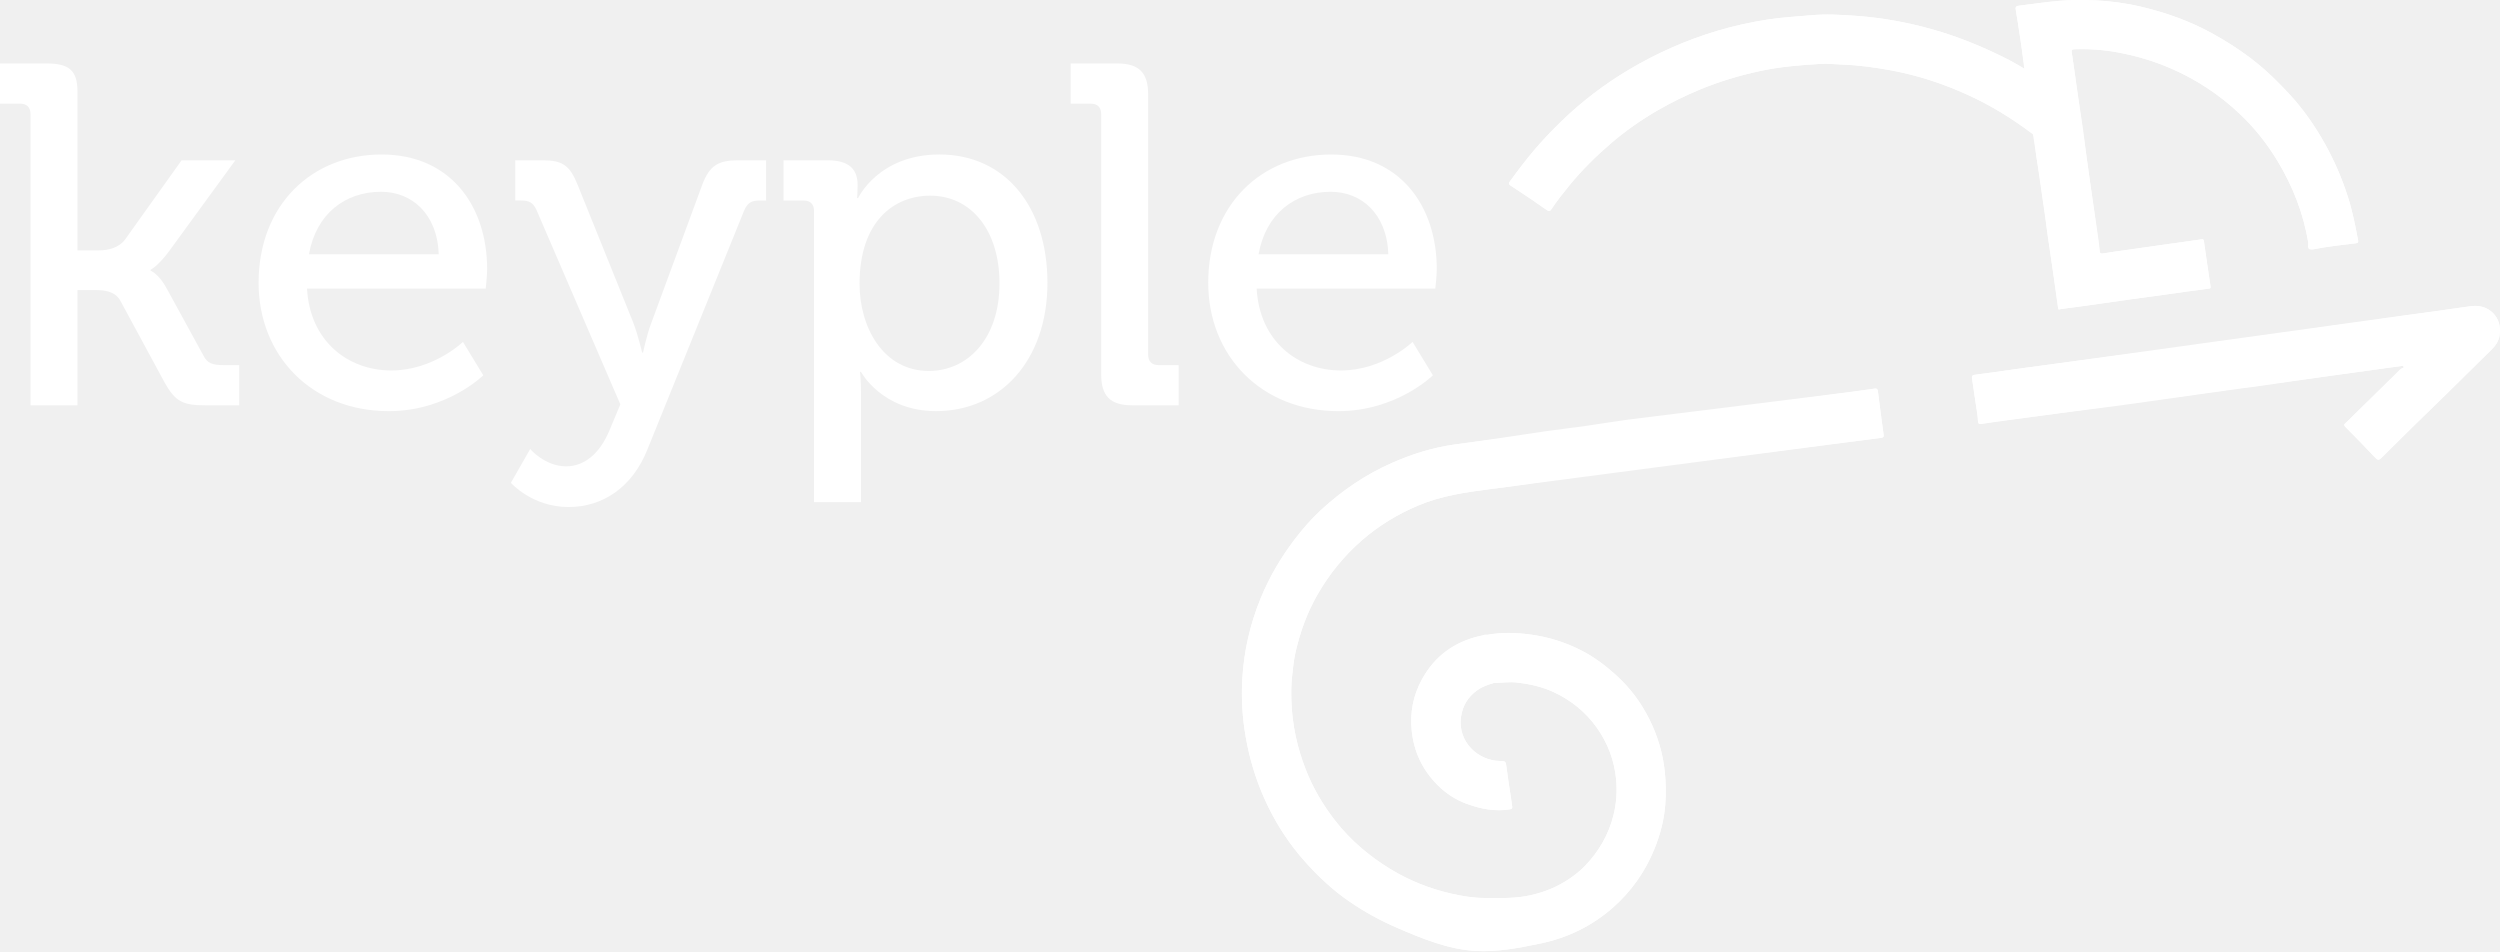
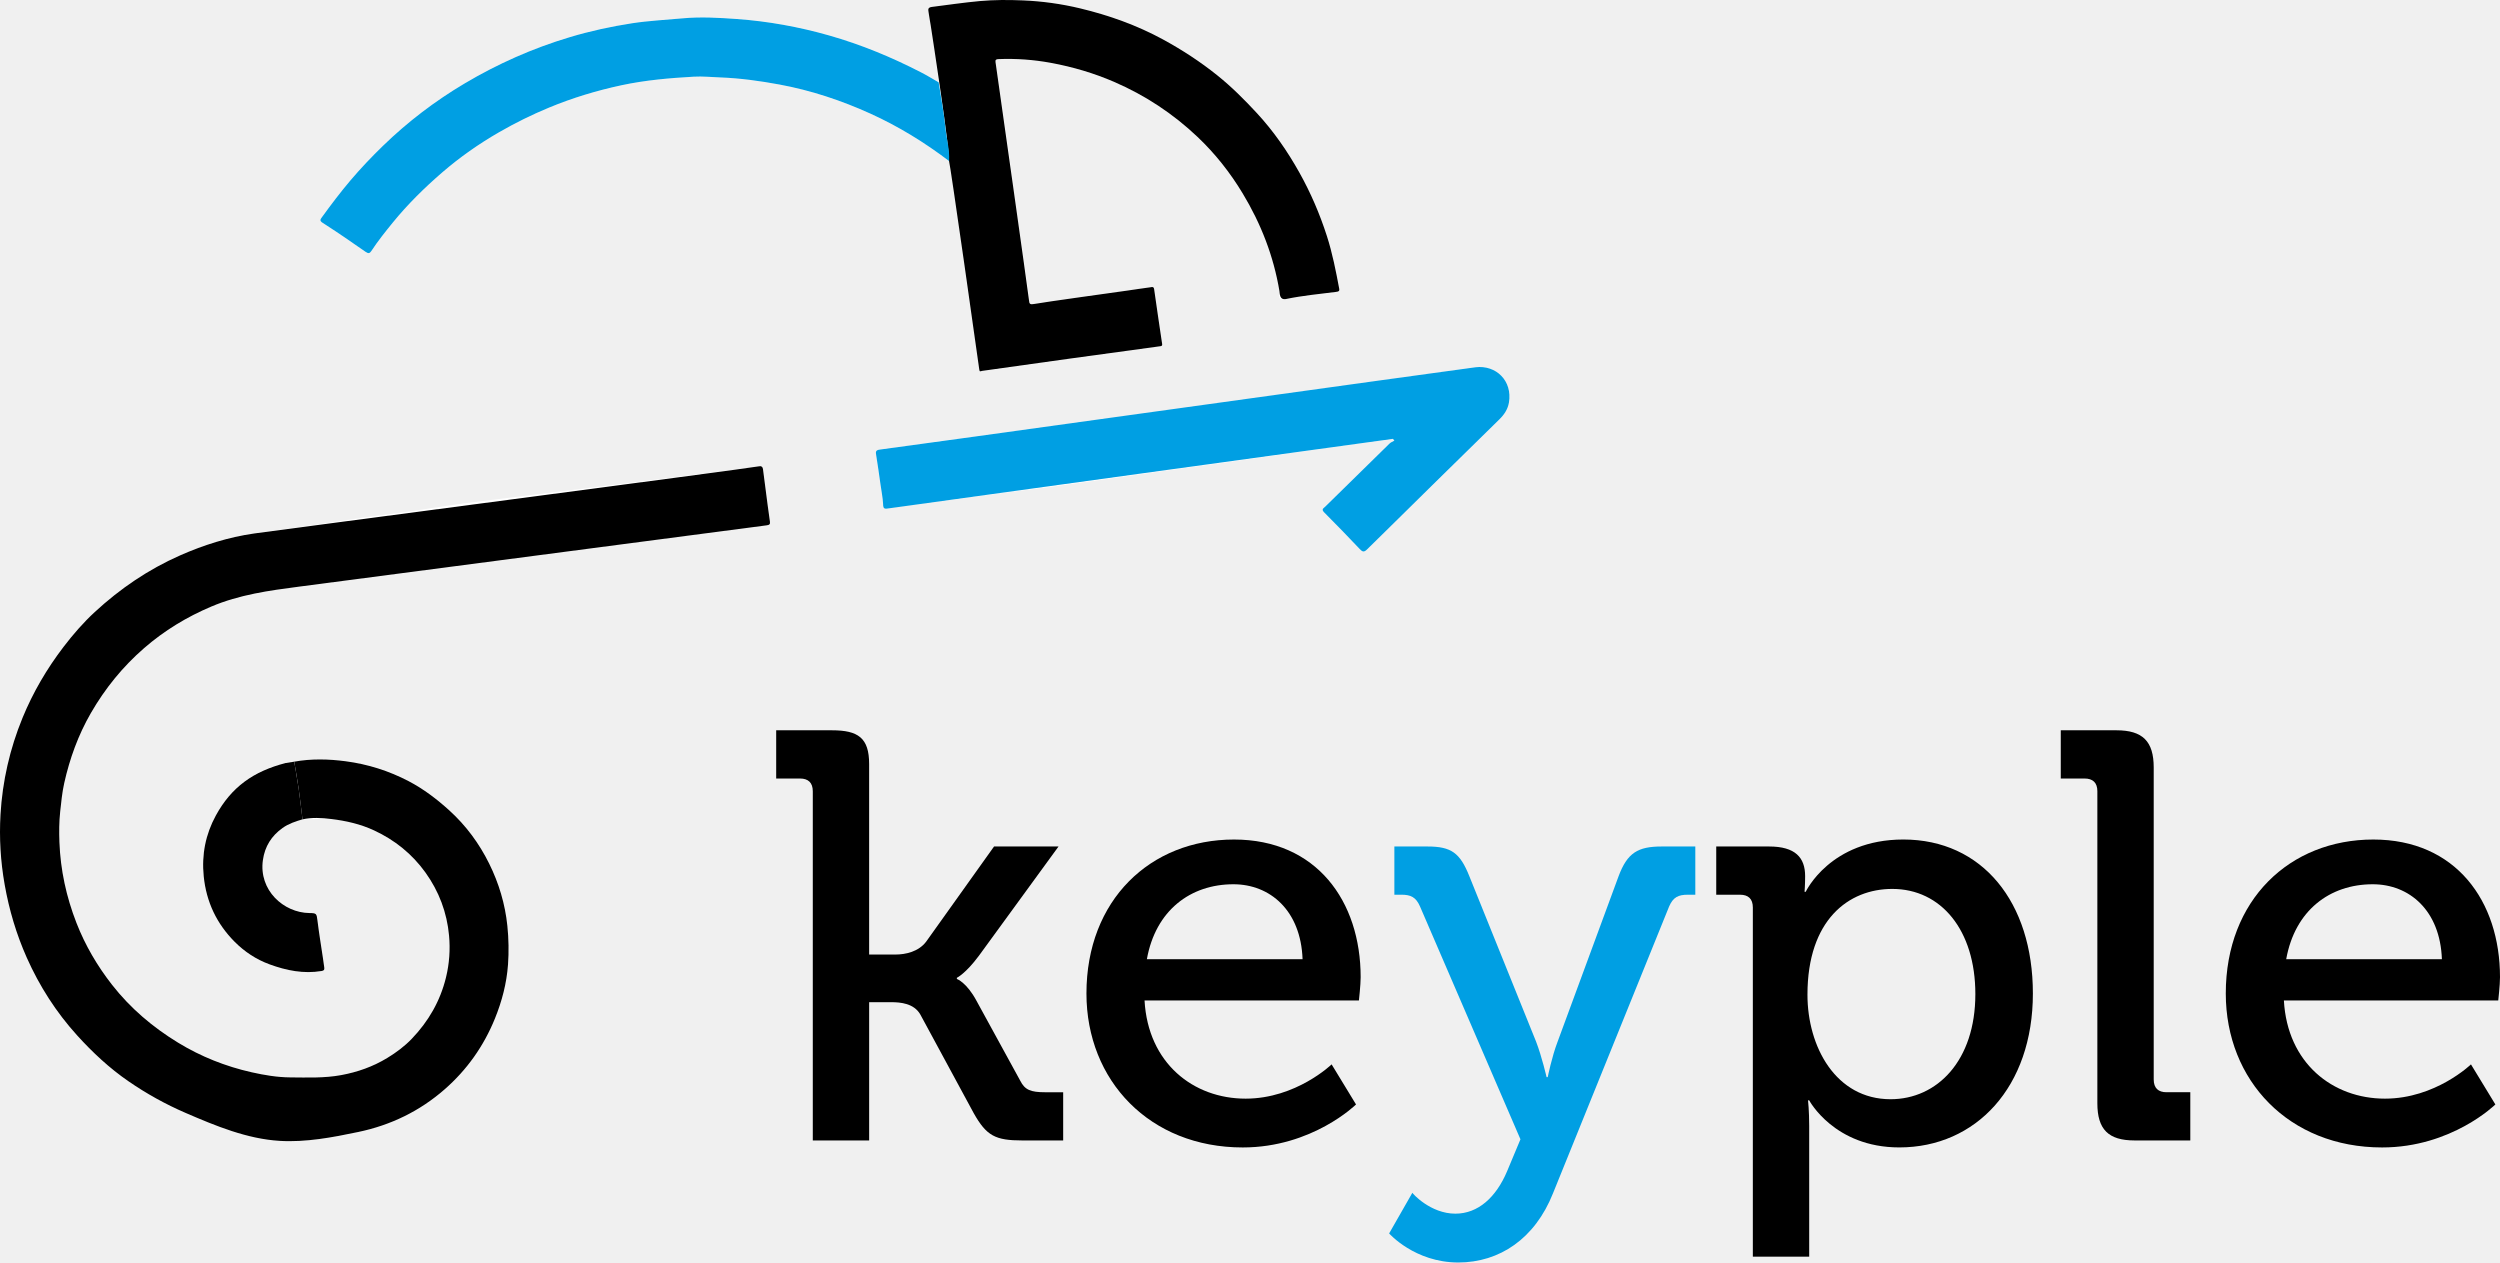
- <svg xmlns="http://www.w3.org/2000/svg" version="1.1" id="Calque_1" x="0px" y="0px" viewBox="0 0 2033.005 773.475" xml:space="preserve" width="2033.005" height="773.475">
-   <defs id="defs35" />
-   <style type="text/css" id="style2">
+ <svg xmlns="http://www.w3.org/2000/svg" version="1.1" id="Calque_1" x="0px" y="0px" viewBox="0 0 1694.486 855.707" xml:space="preserve" width="1694.486" height="855.707">
+   <defs id="defs1197" />
+   <style type="text/css" id="style1164">
	.st0{fill:#FFFFFF;}
+ 	.st1{fill:#009FE3;}
</style>
-   <g id="g16" style="stroke:none;stroke-opacity:1" transform="translate(-8,-747.5425)">
-     <path class="st0" d="m 1654.11,803.35 c -3.89,-2.23 -7.7,-4.62 -11.68,-6.67 -20.08,-10.36 -40.83,-18.96 -62.63,-25.15 -20.45,-5.81 -41.25,-9.58 -62.35,-11.1 -12.23,-0.88 -24.54,-1.62 -36.95,-0.46 -11.42,1.06 -22.89,1.6 -34.26,3.35 -14.18,2.19 -28.16,5.22 -41.91,9.34 -25.19,7.54 -49.07,18.12 -71.64,31.53 -19.98,11.87 -38.39,25.91 -55.1,42.1 -7.74,7.51 -15.17,15.31 -22.16,23.55 -6.84,8.06 -13.17,16.46 -19.36,25 -1.06,1.45 -1.67,2.31 0.58,3.75 9.81,6.31 19.46,12.87 29,19.59 1.96,1.38 2.9,1.14 4,-0.54 4.45,-6.78 9.5,-13.08 14.62,-19.37 10.06,-12.34 21.36,-23.46 33.35,-33.82 11.96,-10.33 24.93,-19.41 38.63,-27.31 10.9,-6.28 22.18,-11.84 33.84,-16.68 15.9,-6.59 32.23,-11.52 49.05,-15.14 16.18,-3.48 32.57,-4.88 49.01,-5.81 5.93,-0.34 11.93,0.28 17.89,0.5 13.58,0.51 26.91,2.36 40.23,4.82 21.39,3.96 41.86,10.75 61.61,19.71 19.01,8.62 36.69,19.51 53.32,32.13 0.62,0.84 0.84,1.76 0.97,2.83 0.96,7.98 1.73,16 3.2,23.88 1.91,10.28 2.87,20.68 4.54,30.99 1.33,8.19 2.07,16.47 3.24,24.68 1.47,10.33 3.14,20.64 4.65,30.97 1.36,9.33 2.67,18.67 3.9,28.02 0.23,1.77 0.79,1.08 1.95,0.89 4.66,-0.79 9.37,-1.22 14.06,-1.85 6.07,-0.81 12.13,-1.66 18.18,-2.53 8.57,-1.23 17.14,-2.52 25.72,-3.73 6.32,-0.89 12.65,-1.65 18.97,-2.54 8.58,-1.21 17.14,-2.53 25.71,-3.73 6.07,-0.85 12.15,-1.61 18.23,-2.35 1.11,-0.13 1.25,-0.71 1.12,-1.57 -1.82,-12.34 -3.7,-24.68 -5.41,-37.03 -0.28,-2.03 -1.54,-1.48 -2.52,-1.35 -5.3,0.7 -10.58,1.53 -15.87,2.28 -6.06,0.86 -12.12,1.68 -18.18,2.55 -8.57,1.23 -17.14,2.5 -25.72,3.73 -6.44,0.92 -12.92,1.61 -19.3,2.81 -2.39,0.45 -3.03,-0.08 -3.2,-2.26 -0.22,-2.93 -0.53,-5.87 -0.94,-8.78 -1.21,-8.58 -2.49,-17.14 -3.74,-25.71 -0.96,-6.55 -1.96,-13.1 -2.89,-19.65 -1.15,-8.08 -2.29,-16.16 -3.37,-24.24 -0.88,-6.58 -1.59,-13.19 -2.52,-19.76 -1.19,-8.45 -2.52,-16.87 -3.77,-25.31 -0.98,-6.68 -1.92,-13.37 -2.88,-20.05 -0.87,-6.05 -1.74,-12.11 -2.62,-18.16 -0.21,-1.46 0.26,-2 1.88,-2.07 12.05,-0.49 24.08,0.39 35.85,2.58 14.6,2.72 28.84,6.88 42.6,12.83 21.13,9.13 39.96,21.58 56.59,37.33 11.94,11.31 22.07,24.14 30.59,38.28 12.39,20.54 20.94,42.43 24.9,66.15 0.26,1.55 -2.29,6.84 4.34,5.46 11.21,-2.33 22.68,-3.41 34.06,-4.85 1.63,-0.21 2.46,-0.45 2.13,-2.2 -2.26,-12.04 -4.6,-24.06 -8.37,-35.76 -4.81,-14.9 -10.94,-29.19 -18.59,-42.88 -8.1,-14.48 -17.49,-28.06 -28.71,-40.21 -8.43,-9.14 -17.25,-17.96 -27.03,-25.79 -11.51,-9.23 -23.77,-17.21 -36.7,-24.25 -17.71,-9.64 -36.53,-16.35 -56.07,-21.06 -12.79,-3.08 -25.86,-4.89 -38.97,-5.43 -9.7,-0.4 -19.46,-0.43 -29.23,0.46 -10.84,0.99 -21.57,2.59 -32.34,3.95 -3.02,0.38 -2.56,1.82 -2.33,3.54 0.4,3.02 1,6.01 1.47,9.03 0.99,6.41 2.02,12.83 2.91,19.25 0.86,6.41 1.61,12.86 2.42,19.29 z m -431.16,499.53 c 6.53,0.4 12.95,-1.05 19.63,-0.22 10.05,1.25 19.69,3.44 28.81,7.67 14.03,6.51 25.79,15.93 34.86,28.53 9.2,12.79 14.6,27.17 16.03,42.74 0.86,9.45 0.24,18.96 -2.07,28.41 -3.93,16.1 -11.92,29.85 -23.21,41.61 -4.8,4.99 -10.47,9.25 -16.51,12.93 -9.72,5.92 -20.19,9.62 -31.31,11.67 -11.42,2.11 -22.98,1.62 -34.5,1.55 -8.85,-0.05 -17.59,-1.53 -26.17,-3.47 -17.67,-3.98 -34.36,-10.59 -49.87,-20.06 -17.22,-10.51 -32.41,-23.4 -44.82,-39.3 -9.97,-12.77 -18.14,-26.68 -24.06,-41.86 -6.88,-17.66 -10.88,-35.92 -11.56,-54.83 -0.25,-6.84 -0.23,-13.71 0.52,-20.61 0.7,-6.49 1.33,-13.02 2.74,-19.33 3.73,-16.64 9.48,-32.59 18.05,-47.46 9.61,-16.67 21.51,-31.36 36.07,-44.01 13.71,-11.93 28.95,-21.16 45.64,-28.22 18.9,-7.99 38.94,-10.81 59.04,-13.42 6.46,-0.84 12.93,-1.58 19.37,-2.5 8.44,-1.2 16.86,-2.58 25.31,-3.76 6.45,-0.9 12.88,-1.88 19.37,-2.58 8.21,-0.89 16.33,-2.67 24.53,-3.66 8.5,-1.02 16.93,-2.49 25.46,-3.35 10.24,-1.04 192.99,-24.38 203.21,-25.76 1.9,-0.26 2.53,-0.7 2.28,-2.5 -0.54,-3.79 -1.07,-7.57 -1.57,-11.37 -1.06,-8.1 -2.11,-16.2 -3.15,-24.3 -0.19,-1.45 -1.04,-2.14 -2.4,-1.89 -9.27,1.74 -191.27,23.97 -200.6,25.23 -12.11,1.64 -24.16,3.68 -36.26,5.4 -10.11,1.44 -20.26,2.55 -30.37,3.99 -12.1,1.72 -24.16,3.68 -36.26,5.44 -12.99,1.89 -26,3.64 -38.99,5.51 -17.46,2.51 -34.13,7.76 -50.23,14.87 -21.46,9.48 -40.6,22.48 -57.8,38.37 -7.8,7.2 -14.76,15.23 -21.18,23.63 -11.3,14.79 -20.67,30.76 -27.77,48.05 -8.65,21.06 -13.65,43 -14.95,65.62 -0.91,15.84 0.03,31.68 2.82,47.46 3.03,17.13 7.9,33.57 14.95,49.43 8.61,19.39 19.96,37.08 34.17,52.76 10.48,11.57 21.91,22.25 34.86,31.15 12.19,8.38 25.03,15.51 38.63,21.39 20.41,8.83 41.73,17.63 63.79,18.96 17.75,1.06 35.62,-2.31 53.32,-6.03 22.06,-4.64 41.63,-14.14 58.47,-28.87 15.08,-13.19 26.49,-29.25 34.09,-47.94 4.8,-11.82 8,-24.07 8.9,-36.69 0.61,-8.61 0.46,-17.35 -0.43,-26.08 -1.52,-14.94 -5.78,-29.04 -12.34,-42.32 -6.73,-13.6 -15.65,-25.75 -27.05,-36.09 -8.46,-7.67 -17.43,-14.5 -27.51,-19.77 -13.41,-7.01 -27.6,-11.52 -42.71,-13.51 -11.71,-1.55 -23.26,-1.83 -34.87,0.27 -1.62,-0.57 -3.03,0.34 -4.53,0.65 -21.73,4.46 -38.07,16.55 -48.61,35.85 -6.94,12.71 -9.71,26.48 -8.21,41.26 1.77,17.42 8.81,32.09 20.93,44.31 6.72,6.78 14.69,12.03 23.78,15.35 11.38,4.16 22.98,6.49 35.17,4.48 1.61,-0.27 2.01,-0.87 1.84,-2.23 -0.3,-2.29 -0.63,-4.58 -0.97,-6.86 -1.24,-8.38 -2.63,-16.73 -3.66,-25.13 -0.58,-4.74 -0.68,-5.02 -5.37,-5.07 -17.63,-0.2 -34.56,-15.52 -31.6,-35.97 1.33,-9.22 5.78,-16.3 13.3,-21.67 4.11,-2.91 8.78,-4.43 13.53,-5.85 z M 1962.02,1045 c 0.33,0.4 0.66,0.8 0.98,1.19 -1.12,0.67 -2.42,1.15 -3.32,2.03 -14.56,14.22 -29.08,28.49 -43.59,42.77 -1.07,1.05 -2.81,1.72 -0.71,3.82 8.21,8.19 16.25,16.56 24.23,24.97 1.79,1.88 2.81,2.21 4.88,0.17 11.43,-11.25 22.6,-22.76 34.26,-33.8 18.76,-17.76 36.86,-36.23 55.35,-54.28 3.37,-3.29 5.8,-6.98 6.56,-11.52 2.43,-14.66 -8.7,-25.56 -22.68,-23.87 -10.44,1.27 -20.82,3.05 -31.24,4.52 -8.14,1.15 -16.31,2.13 -24.46,3.28 -10.42,1.47 -20.82,3.09 -31.23,4.57 -8.14,1.15 -16.31,2.12 -24.46,3.28 -10.42,1.47 -20.82,3.09 -31.23,4.57 -8.14,1.15 -16.31,2.14 -24.46,3.27 -8.77,1.22 -17.52,2.57 -26.29,3.79 -8.27,1.16 -16.56,2.17 -24.83,3.34 -8.26,1.18 -16.47,2.64 -24.74,3.68 -8.42,1.06 -16.78,2.51 -25.24,3.36 -8.28,0.83 -94.45,12.33 -102.69,13.55 -10.92,1.61 -21.83,3.3 -32.79,4.59 -3,0.35 -2.91,1.53 -2.56,3.73 1.05,6.59 2.03,13.19 2.93,19.8 0.61,4.46 1.54,8.87 1.77,13.4 0.05,0.97 -0.19,3.54 2.41,3.12 3.91,-0.64 7.81,-1.38 11.73,-1.95 8.13,-1.19 94.25,-12.12 102.39,-13.26 6.74,-0.94 13.48,-1.87 20.22,-2.81 8.14,-1.15 16.27,-2.31 24.41,-3.46 8.64,-1.22 17.29,-2.45 25.93,-3.66 8.14,-1.14 16.28,-2.28 24.43,-3.4 6.62,-0.91 13.25,-1.75 19.86,-2.68 8.26,-1.17 16.51,-2.41 24.77,-3.6 8.64,-1.24 17.28,-2.48 25.92,-3.7 8.01,-1.13 16.03,-2.24 24.04,-3.36 6.87,-0.96 13.73,-1.93 20.6,-2.87 6.28,-0.88 12.56,-1.73 18.85,-2.58 z" id="path4" style="stroke:none;stroke-opacity:1" />
-     <path class="st0" d="m 1217.33,1263.79 c 11.61,-2.09 23.16,-1.81 34.87,-0.27 15.11,2 29.3,6.5 42.71,13.51 10.08,5.27 19.04,12.1 27.51,19.77 11.4,10.34 20.32,22.49 27.05,36.09 6.56,13.27 10.82,27.38 12.34,42.32 0.89,8.73 1.05,17.47 0.43,26.08 -0.9,12.62 -4.09,24.87 -8.9,36.69 -7.6,18.7 -19,34.75 -34.09,47.94 -16.84,14.73 -36.4,24.23 -58.47,28.87 -17.7,3.72 -35.58,7.09 -53.32,6.03 -22.05,-1.32 -43.37,-10.13 -63.79,-18.96 -13.6,-5.88 -26.44,-13 -38.63,-21.39 -12.96,-8.91 -24.38,-19.58 -34.86,-31.15 -14.21,-15.68 -25.55,-33.38 -34.17,-52.76 -7.04,-15.85 -11.92,-32.29 -14.95,-49.43 -2.79,-15.78 -3.73,-31.62 -2.82,-47.46 1.3,-22.62 6.31,-44.56 14.95,-65.62 7.1,-17.28 16.47,-33.26 27.77,-48.05 6.42,-8.4 13.38,-16.43 21.18,-23.63 17.2,-15.89 36.33,-28.89 57.8,-38.37 16.11,-7.11 32.77,-12.36 50.23,-14.87 12.99,-1.87 333.2,-43.83 342.47,-45.57 1.36,-0.25 2.21,0.44 2.4,1.89 1.04,8.1 2.08,16.2 3.15,24.3 0.5,3.79 1.03,7.58 1.57,11.37 0.25,1.79 -0.38,2.24 -2.28,2.5 -10.21,1.38 -310.78,40.76 -317.24,41.6 -20.1,2.61 -40.14,5.42 -59.04,13.42 -16.69,7.06 -31.93,16.3 -45.64,28.22 -14.55,12.66 -26.45,27.34 -36.07,44.01 -8.57,14.87 -14.33,30.81 -18.05,47.46 -1.41,6.31 -2.04,12.84 -2.74,19.33 -0.74,6.9 -0.77,13.77 -0.52,20.61 0.69,18.91 4.68,37.17 11.56,54.83 5.92,15.19 14.09,29.09 24.06,41.86 12.41,15.9 27.6,28.79 44.82,39.3 15.51,9.47 32.2,16.08 49.87,20.06 8.58,1.93 17.32,3.41 26.17,3.47 11.52,0.07 23.08,0.56 34.5,-1.55 11.11,-2.05 21.59,-5.75 31.31,-11.67 6.05,-3.68 11.72,-7.93 16.51,-12.93 11.29,-11.76 19.28,-25.51 23.21,-41.61 2.31,-9.45 2.93,-18.96 2.07,-28.41 -1.42,-15.57 -6.83,-29.95 -16.03,-42.74 -9.07,-12.61 -20.83,-22.03 -34.86,-28.53 -9.12,-4.23 -18.76,-6.43 -28.81,-7.67 -6.68,-0.83 -13.21,-1.19 -19.63,0.22 -0.84,-6.81 -1.58,-13.63 -2.55,-20.42 -0.88,-6.26 -2.02,-12.46 -3.05,-18.69 z" id="path6" style="stroke:none;stroke-opacity:1" />
-     <path class="st0" d="m 1648.74,764.79 c -0.47,-3.01 -1.07,-6.01 -1.47,-9.03 -0.23,-1.72 -0.69,-3.16 2.33,-3.54 10.78,-1.36 21.5,-2.96 32.34,-3.95 9.77,-0.89 19.53,-0.86 29.23,-0.46 13.11,0.54 26.19,2.35 38.97,5.43 19.53,4.7 38.36,11.42 56.07,21.06 12.93,7.04 25.19,15.02 36.7,24.25 9.78,7.83 18.59,16.66 27.03,25.79 11.22,12.15 20.61,25.73 28.71,40.21 7.65,13.68 13.79,27.98 18.59,42.88 3.77,11.7 6.11,23.71 8.37,35.76 0.33,1.75 -0.5,2 -2.13,2.2 -11.38,1.44 -22.85,2.52 -34.06,4.85 -4.36,0.75 -4.09,-3.91 -4.34,-5.46 -3.96,-23.72 -12.51,-45.61 -24.9,-66.15 -8.52,-14.13 -18.65,-26.96 -30.59,-38.28 -16.63,-15.76 -35.46,-28.2 -56.59,-37.33 -13.77,-5.95 -28,-10.11 -42.6,-12.83 -11.78,-2.19 -23.8,-3.07 -35.85,-2.58 -1.61,0.07 -2.09,0.61 -1.88,2.07 0.88,6.05 22.5,158.74 22.72,161.67 0.16,2.18 0.8,2.71 3.2,2.26 6.39,-1.2 57.14,-8.22 63.2,-9.08 5.29,-0.75 10.57,-1.59 15.87,-2.28 0.98,-0.13 2.24,-0.68 2.52,1.35 1.72,12.36 3.6,24.69 5.41,37.03 0.13,0.86 -0.02,1.43 -1.12,1.57 -6.08,0.74 -116.21,15.94 -120.87,16.73 -1.16,0.2 -1.72,0.89 -1.95,-0.89 -1.23,-9.35 -19.87,-140.52 -20.49,-141.37 0.58,-7.48 -11.42,-85.46 -12.42,-91.88 z" id="path8" style="stroke:none;stroke-opacity:1" />
-     <path class="st0" d="m 1654.11,803.35 c 1.6,10.42 3.6,20.8 4.65,31.27 0.74,7.36 2.98,14.56 2.41,22.06 -16.62,-12.62 -34.31,-23.51 -53.32,-32.13 -19.75,-8.96 -40.22,-15.75 -61.61,-19.71 -13.32,-2.46 -26.65,-4.31 -40.23,-4.82 -5.96,-0.22 -11.95,-0.84 -17.89,-0.5 -16.44,0.93 -32.83,2.34 -49.01,5.81 -16.82,3.62 -33.15,8.55 -49.05,15.14 -11.66,4.83 -22.94,10.4 -33.84,16.68 -13.7,7.89 -26.68,16.98 -38.63,27.31 -11.99,10.36 -23.29,21.48 -33.35,33.82 -5.12,6.29 -10.17,12.59 -14.62,19.37 -1.11,1.69 -2.05,1.92 -4,0.54 -9.54,-6.71 -19.19,-13.28 -29,-19.59 -2.24,-1.44 -1.64,-2.3 -0.58,-3.75 6.19,-8.53 12.53,-16.94 19.36,-25 7,-8.24 14.42,-16.05 22.16,-23.55 16.71,-16.19 35.11,-30.23 55.1,-42.1 22.57,-13.41 46.44,-24 71.64,-31.53 13.75,-4.11 27.73,-7.15 41.91,-9.34 11.37,-1.75 22.84,-2.29 34.26,-3.35 12.41,-1.16 24.72,-0.41 36.95,0.46 21.1,1.52 41.91,5.29 62.35,11.1 21.8,6.19 42.55,14.79 62.63,25.15 4.01,2.05 7.82,4.43 11.71,6.66 z" id="path10" style="stroke:none;stroke-opacity:1" />
-     <path class="st0" d="m 1962.02,1045 c -6.29,0.85 -339.24,46.68 -343.15,47.31 -2.6,0.42 -2.36,-2.15 -2.41,-3.12 -0.23,-4.53 -1.17,-8.94 -1.77,-13.4 -0.9,-6.61 -1.88,-13.21 -2.93,-19.8 -0.35,-2.19 -0.44,-3.37 2.56,-3.73 10.96,-1.28 393.23,-54.52 403.67,-55.79 13.98,-1.7 25.11,9.2 22.68,23.87 -0.75,4.54 -3.19,8.23 -6.56,11.52 -18.49,18.05 -78.18,76.83 -89.62,88.08 -2.07,2.04 -3.09,1.71 -4.88,-0.17 -7.98,-8.41 -16.02,-16.78 -24.23,-24.97 -2.1,-2.09 -0.36,-2.77 0.71,-3.82 14.51,-14.28 29.02,-28.54 43.59,-42.77 0.91,-0.88 2.21,-1.36 3.32,-2.03 -0.32,-0.38 -0.65,-0.78 -0.98,-1.18 z" id="path12" style="stroke:none;stroke-opacity:1" />
-     <path class="st0" d="m 1217.33,1263.79 c 0,0 2.17,12.43 3.07,18.67 0.97,6.79 1.71,13.61 2.55,20.42 -4.75,1.42 -9.42,2.93 -13.54,5.88 -7.52,5.37 -11.97,12.45 -13.3,21.67 -2.96,20.45 13.97,35.77 31.6,35.97 4.69,0.05 4.79,0.33 5.37,5.07 1.03,8.4 2.42,16.76 3.66,25.13 0.34,2.29 0.68,4.57 0.97,6.86 0.17,1.36 -0.23,1.96 -1.84,2.23 -12.19,2.01 -23.79,-0.32 -35.17,-4.48 -9.09,-3.32 -17.06,-8.58 -23.78,-15.35 -12.12,-12.22 -19.16,-26.89 -20.93,-44.31 -1.5,-14.78 1.27,-28.55 8.21,-41.26 10.54,-19.31 25.5,-29.94 47.24,-35.56 1.49,-0.3 5.89,-0.94 5.89,-0.94 z" id="path14" style="stroke:none;stroke-opacity:1" />
+   <g id="g1178" transform="translate(-1017.904,-747.5425)">
+     <path class="st0" d="m 1654.11,803.35 c -3.89,-2.23 -7.7,-4.62 -11.68,-6.67 -20.08,-10.36 -40.83,-18.96 -62.63,-25.15 -20.45,-5.81 -41.25,-9.58 -62.35,-11.1 -12.23,-0.88 -24.54,-1.62 -36.95,-0.46 -11.42,1.06 -22.89,1.6 -34.26,3.35 -14.18,2.19 -28.16,5.22 -41.91,9.34 -25.19,7.54 -49.07,18.12 -71.64,31.53 -19.98,11.87 -38.39,25.91 -55.1,42.1 -7.74,7.51 -15.17,15.31 -22.16,23.55 -6.84,8.06 -13.17,16.46 -19.36,25 -1.06,1.45 -1.67,2.31 0.58,3.75 9.81,6.31 19.46,12.87 29,19.59 1.96,1.38 2.9,1.14 4,-0.54 4.45,-6.78 9.5,-13.08 14.62,-19.37 10.06,-12.34 21.36,-23.46 33.35,-33.82 11.96,-10.33 24.93,-19.41 38.63,-27.31 10.9,-6.28 22.18,-11.84 33.84,-16.68 15.9,-6.59 32.23,-11.52 49.05,-15.14 16.18,-3.48 32.57,-4.88 49.01,-5.81 5.93,-0.34 11.93,0.28 17.89,0.5 13.58,0.51 26.91,2.36 40.23,4.82 21.39,3.96 41.86,10.75 61.61,19.71 19.01,8.62 36.69,19.51 53.32,32.13 0.62,0.84 0.84,1.76 0.97,2.83 0.96,7.98 1.73,16 3.2,23.88 1.91,10.28 2.87,20.68 4.54,30.99 1.33,8.19 2.07,16.47 3.24,24.68 1.47,10.33 3.14,20.64 4.65,30.97 1.36,9.33 2.67,18.67 3.9,28.02 0.23,1.77 0.79,1.08 1.95,0.89 4.66,-0.79 9.37,-1.22 14.06,-1.85 6.07,-0.81 12.13,-1.66 18.18,-2.53 8.57,-1.23 17.14,-2.52 25.72,-3.73 6.32,-0.89 12.65,-1.65 18.97,-2.54 8.58,-1.21 17.14,-2.53 25.71,-3.73 6.07,-0.85 12.15,-1.61 18.23,-2.35 1.11,-0.13 1.25,-0.71 1.12,-1.57 -1.82,-12.34 -3.7,-24.68 -5.41,-37.03 -0.28,-2.03 -1.54,-1.48 -2.52,-1.35 -5.3,0.7 -10.58,1.53 -15.87,2.28 -6.06,0.86 -12.12,1.68 -18.18,2.55 -8.57,1.23 -17.14,2.5 -25.72,3.73 -6.44,0.92 -12.92,1.61 -19.3,2.81 -2.39,0.45 -3.03,-0.08 -3.2,-2.26 -0.22,-2.93 -0.53,-5.87 -0.94,-8.78 -1.21,-8.58 -2.49,-17.14 -3.74,-25.71 -0.96,-6.55 -1.96,-13.1 -2.89,-19.65 -1.15,-8.08 -2.29,-16.16 -3.37,-24.24 -0.88,-6.58 -1.59,-13.19 -2.52,-19.76 -1.19,-8.45 -2.52,-16.87 -3.77,-25.31 -0.98,-6.68 -1.92,-13.37 -2.88,-20.05 -0.87,-6.05 -1.74,-12.11 -2.62,-18.16 -0.21,-1.46 0.26,-2 1.88,-2.07 12.05,-0.49 24.08,0.39 35.85,2.58 14.6,2.72 28.84,6.88 42.6,12.83 21.13,9.13 39.96,21.58 56.59,37.33 11.94,11.31 22.07,24.14 30.59,38.28 12.39,20.54 20.94,42.43 24.9,66.15 0.26,1.55 -2.29,6.84 4.34,5.46 11.21,-2.33 22.68,-3.41 34.06,-4.85 1.63,-0.21 2.46,-0.45 2.13,-2.2 -2.26,-12.04 -4.6,-24.06 -8.37,-35.76 -4.81,-14.9 -10.94,-29.19 -18.59,-42.88 -8.1,-14.48 -17.49,-28.06 -28.71,-40.21 -8.43,-9.14 -17.25,-17.96 -27.03,-25.79 -11.51,-9.23 -23.77,-17.21 -36.7,-24.25 -17.71,-9.64 -36.53,-16.35 -56.07,-21.06 -12.79,-3.08 -25.86,-4.89 -38.97,-5.43 -9.7,-0.4 -19.46,-0.43 -29.23,0.46 -10.84,0.99 -21.57,2.59 -32.34,3.95 -3.02,0.38 -2.56,1.82 -2.33,3.54 0.4,3.02 1,6.01 1.47,9.03 0.99,6.41 2.02,12.83 2.91,19.25 0.86,6.41 1.61,12.86 2.42,19.29 z m -431.16,499.53 c 6.53,0.4 12.95,-1.05 19.63,-0.22 10.05,1.25 19.69,3.44 28.81,7.67 14.03,6.51 25.79,15.93 34.86,28.53 9.2,12.79 14.6,27.17 16.03,42.74 0.86,9.45 0.24,18.96 -2.07,28.41 -3.93,16.1 -11.92,29.85 -23.21,41.61 -4.8,4.99 -10.47,9.25 -16.51,12.93 -9.72,5.92 -20.19,9.62 -31.31,11.67 -11.42,2.11 -22.98,1.62 -34.5,1.55 -8.85,-0.05 -17.59,-1.53 -26.17,-3.47 -17.67,-3.98 -34.36,-10.59 -49.87,-20.06 -17.22,-10.51 -32.41,-23.4 -44.82,-39.3 -9.97,-12.77 -18.14,-26.68 -24.06,-41.86 -6.88,-17.66 -10.88,-35.92 -11.56,-54.83 -0.25,-6.84 -0.23,-13.71 0.52,-20.61 0.7,-6.49 1.33,-13.02 2.74,-19.33 3.73,-16.64 9.48,-32.59 18.05,-47.46 9.61,-16.67 21.51,-31.36 36.07,-44.01 13.71,-11.93 28.95,-21.16 45.64,-28.22 18.9,-7.99 38.94,-10.81 59.04,-13.42 6.46,-0.84 12.93,-1.58 19.37,-2.5 8.44,-1.2 16.86,-2.58 25.31,-3.76 6.45,-0.9 12.88,-1.88 19.37,-2.58 8.21,-0.89 16.33,-2.67 24.53,-3.66 8.5,-1.02 16.93,-2.49 25.46,-3.35 10.24,-1.04 192.99,-24.38 203.21,-25.76 1.9,-0.26 2.53,-0.7 2.28,-2.5 -0.54,-3.79 -1.07,-7.57 -1.57,-11.37 -1.06,-8.1 -2.11,-16.2 -3.15,-24.3 -0.19,-1.45 -1.04,-2.14 -2.4,-1.89 -9.27,1.74 -191.27,23.97 -200.6,25.23 -12.11,1.64 -24.16,3.68 -36.26,5.4 -10.11,1.44 -20.26,2.55 -30.37,3.99 -12.1,1.72 -24.16,3.68 -36.26,5.44 -12.99,1.89 -26,3.64 -38.99,5.51 -17.46,2.51 -34.13,7.76 -50.23,14.87 -21.46,9.48 -40.6,22.48 -57.8,38.37 -7.8,7.2 -14.76,15.23 -21.18,23.63 -11.3,14.79 -20.67,30.76 -27.77,48.05 -8.65,21.06 -13.65,43 -14.95,65.62 -0.91,15.84 0.03,31.68 2.82,47.46 3.03,17.13 7.9,33.57 14.95,49.43 8.61,19.39 19.96,37.08 34.17,52.76 10.48,11.57 21.91,22.25 34.86,31.15 12.19,8.38 25.03,15.51 38.63,21.39 20.41,8.83 41.73,17.63 63.79,18.96 17.75,1.06 35.62,-2.31 53.32,-6.03 22.06,-4.64 41.63,-14.14 58.47,-28.87 15.08,-13.19 26.49,-29.25 34.09,-47.94 4.8,-11.82 8,-24.07 8.9,-36.69 0.61,-8.61 0.46,-17.35 -0.43,-26.08 -1.52,-14.94 -5.78,-29.04 -12.34,-42.32 -6.73,-13.6 -15.65,-25.75 -27.05,-36.09 -8.46,-7.67 -17.43,-14.5 -27.51,-19.77 -13.41,-7.01 -27.6,-11.52 -42.71,-13.51 -11.71,-1.55 -23.26,-1.83 -34.87,0.27 -1.62,-0.57 -3.03,0.34 -4.53,0.65 -21.73,4.46 -38.07,16.55 -48.61,35.85 -6.94,12.71 -9.71,26.48 -8.21,41.26 1.77,17.42 8.81,32.09 20.93,44.31 6.72,6.78 14.69,12.03 23.78,15.35 11.38,4.16 22.98,6.49 35.17,4.48 1.61,-0.27 2.01,-0.87 1.84,-2.23 -0.3,-2.29 -0.63,-4.58 -0.97,-6.86 -1.24,-8.38 -2.63,-16.73 -3.66,-25.13 -0.58,-4.74 -0.68,-5.02 -5.37,-5.07 -17.63,-0.2 -34.56,-15.52 -31.6,-35.97 1.33,-9.22 5.78,-16.3 13.3,-21.67 4.11,-2.91 8.78,-4.43 13.53,-5.85 z M 1962.02,1045 c 0.33,0.4 0.66,0.8 0.98,1.19 -1.12,0.67 -2.42,1.15 -3.32,2.03 -14.56,14.22 -29.08,28.49 -43.59,42.77 -1.07,1.05 -2.81,1.72 -0.71,3.82 8.21,8.19 16.25,16.56 24.23,24.97 1.79,1.88 2.81,2.21 4.88,0.17 11.43,-11.25 22.6,-22.76 34.26,-33.8 18.76,-17.76 36.86,-36.23 55.35,-54.28 3.37,-3.29 5.8,-6.98 6.56,-11.52 2.43,-14.66 -8.7,-25.56 -22.68,-23.87 -10.44,1.27 -20.82,3.05 -31.24,4.52 -8.14,1.15 -16.31,2.13 -24.46,3.28 -10.42,1.47 -20.82,3.09 -31.23,4.57 -8.14,1.15 -16.31,2.12 -24.46,3.28 -10.42,1.47 -20.82,3.09 -31.23,4.57 -8.14,1.15 -16.31,2.14 -24.46,3.27 -8.77,1.22 -17.52,2.57 -26.29,3.79 -8.27,1.16 -16.56,2.17 -24.83,3.34 -8.26,1.18 -16.47,2.64 -24.74,3.68 -8.42,1.06 -16.78,2.51 -25.24,3.36 -8.28,0.83 -94.45,12.33 -102.69,13.55 -10.92,1.61 -21.83,3.3 -32.79,4.59 -3,0.35 -2.91,1.53 -2.56,3.73 1.05,6.59 2.03,13.19 2.93,19.8 0.61,4.46 1.54,8.87 1.77,13.4 0.05,0.97 -0.19,3.54 2.41,3.12 3.91,-0.64 7.81,-1.38 11.73,-1.95 8.13,-1.19 94.25,-12.12 102.39,-13.26 6.74,-0.94 13.48,-1.87 20.22,-2.81 8.14,-1.15 16.27,-2.31 24.41,-3.46 8.64,-1.22 17.29,-2.45 25.93,-3.66 8.14,-1.14 16.28,-2.28 24.43,-3.4 6.62,-0.91 13.25,-1.75 19.86,-2.68 8.26,-1.17 16.51,-2.41 24.77,-3.6 8.64,-1.24 17.28,-2.48 25.92,-3.7 8.01,-1.13 16.03,-2.24 24.04,-3.36 6.87,-0.96 13.73,-1.93 20.6,-2.87 6.28,-0.88 12.56,-1.73 18.85,-2.58 z" id="path1166" />
+     <path d="m 1217.33,1263.79 c 11.61,-2.09 23.16,-1.81 34.87,-0.27 15.11,2 29.3,6.5 42.71,13.51 10.08,5.27 19.04,12.1 27.51,19.77 11.4,10.34 20.32,22.49 27.05,36.09 6.56,13.27 10.82,27.38 12.34,42.32 0.89,8.73 1.05,17.47 0.43,26.08 -0.9,12.62 -4.09,24.87 -8.9,36.69 -7.6,18.7 -19,34.75 -34.09,47.94 -16.84,14.73 -36.4,24.23 -58.47,28.87 -17.7,3.72 -35.58,7.09 -53.32,6.03 -22.05,-1.32 -43.37,-10.13 -63.79,-18.96 -13.6,-5.88 -26.44,-13 -38.63,-21.39 -12.96,-8.91 -24.38,-19.58 -34.86,-31.15 -14.21,-15.68 -25.55,-33.38 -34.17,-52.76 -7.04,-15.85 -11.92,-32.29 -14.95,-49.43 -2.79,-15.78 -3.73,-31.62 -2.82,-47.46 1.3,-22.62 6.31,-44.56 14.95,-65.62 7.1,-17.28 16.47,-33.26 27.77,-48.05 6.42,-8.4 13.38,-16.43 21.18,-23.63 17.2,-15.89 36.33,-28.89 57.8,-38.37 16.11,-7.11 32.77,-12.36 50.23,-14.87 12.99,-1.87 333.2,-43.83 342.47,-45.57 1.36,-0.25 2.21,0.44 2.4,1.89 1.04,8.1 2.08,16.2 3.15,24.3 0.5,3.79 1.03,7.58 1.57,11.37 0.25,1.79 -0.38,2.24 -2.28,2.5 -10.21,1.38 -310.78,40.76 -317.24,41.6 -20.1,2.61 -40.14,5.42 -59.04,13.42 -16.69,7.06 -31.93,16.3 -45.64,28.22 -14.55,12.66 -26.45,27.34 -36.07,44.01 -8.57,14.87 -14.33,30.81 -18.05,47.46 -1.41,6.31 -2.04,12.84 -2.74,19.33 -0.74,6.9 -0.77,13.77 -0.52,20.61 0.69,18.91 4.68,37.17 11.56,54.83 5.92,15.19 14.09,29.09 24.06,41.86 12.41,15.9 27.6,28.79 44.82,39.3 15.51,9.47 32.2,16.08 49.87,20.06 8.58,1.93 17.32,3.41 26.17,3.47 11.52,0.07 23.08,0.56 34.5,-1.55 11.11,-2.05 21.59,-5.75 31.31,-11.67 6.05,-3.68 11.72,-7.93 16.51,-12.93 11.29,-11.76 19.28,-25.51 23.21,-41.61 2.31,-9.45 2.93,-18.96 2.07,-28.41 -1.42,-15.57 -6.83,-29.95 -16.03,-42.74 -9.07,-12.61 -20.83,-22.03 -34.86,-28.53 -9.12,-4.23 -18.76,-6.43 -28.81,-7.67 -6.68,-0.83 -13.21,-1.19 -19.63,0.22 -0.84,-6.81 -1.58,-13.63 -2.55,-20.42 -0.88,-6.26 -2.02,-12.46 -3.05,-18.69 z" id="path1168" />
+     <path d="m 1648.74,764.79 c -0.47,-3.01 -1.07,-6.01 -1.47,-9.03 -0.23,-1.72 -0.69,-3.16 2.33,-3.54 10.78,-1.36 21.5,-2.96 32.34,-3.95 9.77,-0.89 19.53,-0.86 29.23,-0.46 13.11,0.54 26.19,2.35 38.97,5.43 19.53,4.7 38.36,11.42 56.07,21.06 12.93,7.04 25.19,15.02 36.7,24.25 9.78,7.83 18.59,16.66 27.03,25.79 11.22,12.15 20.61,25.73 28.71,40.21 7.65,13.68 13.79,27.98 18.59,42.88 3.77,11.7 6.11,23.71 8.37,35.76 0.33,1.75 -0.5,2 -2.13,2.2 -11.38,1.44 -22.85,2.52 -34.06,4.85 -4.36,0.75 -4.09,-3.91 -4.34,-5.46 -3.96,-23.72 -12.51,-45.61 -24.9,-66.15 -8.52,-14.13 -18.65,-26.96 -30.59,-38.28 -16.63,-15.76 -35.46,-28.2 -56.59,-37.33 -13.77,-5.95 -28,-10.11 -42.6,-12.83 -11.78,-2.19 -23.8,-3.07 -35.85,-2.58 -1.61,0.07 -2.09,0.61 -1.88,2.07 0.88,6.05 22.5,158.74 22.72,161.67 0.16,2.18 0.8,2.71 3.2,2.26 6.39,-1.2 57.14,-8.22 63.2,-9.08 5.29,-0.75 10.57,-1.59 15.87,-2.28 0.98,-0.13 2.24,-0.68 2.52,1.35 1.72,12.36 3.6,24.69 5.41,37.03 0.13,0.86 -0.02,1.43 -1.12,1.57 -6.08,0.74 -116.21,15.94 -120.87,16.73 -1.16,0.2 -1.72,0.89 -1.95,-0.89 -1.23,-9.35 -19.87,-140.52 -20.49,-141.37 0.58,-7.48 -11.42,-85.46 -12.42,-91.88 z" id="path1170" />
+     <path class="st1" d="m 1654.11,803.35 c 1.6,10.42 3.6,20.8 4.65,31.27 0.74,7.36 2.98,14.56 2.41,22.06 -16.62,-12.62 -34.31,-23.51 -53.32,-32.13 -19.75,-8.96 -40.22,-15.75 -61.61,-19.71 -13.32,-2.46 -26.65,-4.31 -40.23,-4.82 -5.96,-0.22 -11.95,-0.84 -17.89,-0.5 -16.44,0.93 -32.83,2.34 -49.01,5.81 -16.82,3.62 -33.15,8.55 -49.05,15.14 -11.66,4.83 -22.94,10.4 -33.84,16.68 -13.7,7.89 -26.68,16.98 -38.63,27.31 -11.99,10.36 -23.29,21.48 -33.35,33.82 -5.12,6.29 -10.17,12.59 -14.62,19.37 -1.11,1.69 -2.05,1.92 -4,0.54 -9.54,-6.71 -19.19,-13.28 -29,-19.59 -2.24,-1.44 -1.64,-2.3 -0.58,-3.75 6.19,-8.53 12.53,-16.94 19.36,-25 7,-8.24 14.42,-16.05 22.16,-23.55 16.71,-16.19 35.11,-30.23 55.1,-42.1 22.57,-13.41 46.44,-24 71.64,-31.53 13.75,-4.11 27.73,-7.15 41.91,-9.34 11.37,-1.75 22.84,-2.29 34.26,-3.35 12.41,-1.16 24.72,-0.41 36.95,0.46 21.1,1.52 41.91,5.29 62.35,11.1 21.8,6.19 42.55,14.79 62.63,25.15 4.01,2.05 7.82,4.43 11.71,6.66 z" id="path1172" />
+     <path class="st1" d="m 1962.02,1045 c -6.29,0.85 -339.24,46.68 -343.15,47.31 -2.6,0.42 -2.36,-2.15 -2.41,-3.12 -0.23,-4.53 -1.17,-8.94 -1.77,-13.4 -0.9,-6.61 -1.88,-13.21 -2.93,-19.8 -0.35,-2.19 -0.44,-3.37 2.56,-3.73 10.96,-1.28 393.23,-54.52 403.67,-55.79 13.98,-1.7 25.11,9.2 22.68,23.87 -0.75,4.54 -3.19,8.23 -6.56,11.52 -18.49,18.05 -78.18,76.83 -89.62,88.08 -2.07,2.04 -3.09,1.71 -4.88,-0.17 -7.98,-8.41 -16.02,-16.78 -24.23,-24.97 -2.1,-2.09 -0.36,-2.77 0.71,-3.82 14.51,-14.28 29.02,-28.54 43.59,-42.77 0.91,-0.88 2.21,-1.36 3.32,-2.03 -0.32,-0.38 -0.65,-0.78 -0.98,-1.18 z" id="path1174" />
+     <path d="m 1217.33,1263.79 c 0,0 2.17,12.43 3.07,18.67 0.97,6.79 1.71,13.61 2.55,20.42 -4.75,1.42 -9.42,2.93 -13.54,5.88 -7.52,5.37 -11.97,12.45 -13.3,21.67 -2.96,20.45 13.97,35.77 31.6,35.97 4.69,0.05 4.79,0.33 5.37,5.07 1.03,8.4 2.42,16.76 3.66,25.13 0.34,2.29 0.68,4.57 0.97,6.86 0.17,1.36 -0.23,1.96 -1.84,2.23 -12.19,2.01 -23.79,-0.32 -35.17,-4.48 -9.09,-3.32 -17.06,-8.58 -23.78,-15.35 -12.12,-12.22 -19.16,-26.89 -20.93,-44.31 -1.5,-14.78 1.27,-28.55 8.21,-41.26 10.54,-19.31 25.5,-29.94 47.24,-35.56 1.49,-0.3 5.89,-0.94 5.89,-0.94 z" id="path1176" />
  </g>
-   <g id="g30" style="stroke:none;stroke-opacity:1" transform="translate(-8,-747.5425)">
-     <path class="st0" d="m 32.81,840.49 c 0,-5.91 -3.15,-8.66 -8.66,-8.66 H 8 v -32.69 h 37.8 c 17.72,0 25.2,5.12 25.2,22.84 v 129.16 h 17.72 c 7.09,0 15.75,-1.97 20.87,-8.66 l 46.07,-64.58 h 43.71 l -53.95,74.03 c -9.06,12.21 -14.96,14.96 -14.96,14.96 v 0.79 c 0,0 6.69,2.36 13.39,14.96 l 29.53,53.95 c 3.15,6.3 7.09,7.88 16.93,7.88 h 12.21 v 32.68 h -27.56 c -18.51,0 -24.42,-3.15 -33.08,-18.51 L 105.65,991.7 c -4.33,-7.48 -13.39,-8.27 -19.69,-8.27 H 71.01 v 93.72 h -38.2 z" id="path18" style="stroke:none;stroke-opacity:1" />
-     <path class="st0" d="m 318.31,873.18 c 55.92,0 85.84,41.74 85.84,93.33 0,5.12 -1.18,15.75 -1.18,15.75 h -145.3 c 2.36,42.53 33.08,66.55 68.52,66.55 34.26,0 58.28,-23.23 58.28,-23.23 l 16.54,27.17 c 0,0 -29.53,29.14 -76.79,29.14 -63.01,0 -105.93,-45.28 -105.93,-104.35 0,-63.41 43.32,-104.36 100.02,-104.36 z m 46.47,81.12 c -1.18,-33.08 -22.05,-50.8 -46.86,-50.8 -29.14,0 -52.77,17.72 -58.67,50.8 z" id="path20" style="stroke:none;stroke-opacity:1" />
-     <path class="st0" d="m 468.35,1126.77 c 15.36,0 27.57,-11.02 35.05,-28.74 l 9.06,-21.66 -68.12,-157.91 c -2.76,-6.3 -6.3,-7.88 -12.6,-7.88 H 427 V 877.9 h 22.44 c 16.15,0 22.05,4.33 28.35,20.08 l 45.28,112.23 c 3.94,10.24 7.09,24.02 7.09,24.02 h 0.79 c 0,0 2.76,-13.78 6.69,-24.02 L 579,897.98 c 5.91,-15.75 13,-20.08 29.14,-20.08 h 22.84 v 32.69 h -5.12 c -6.3,0 -9.84,1.58 -12.6,7.88 L 534.5,1113 c -12.21,30.72 -36.23,46.86 -64.19,46.86 -29.53,0 -46.86,-19.69 -46.86,-19.69 l 15.75,-27.56 c 0.01,0.38 12.21,14.16 29.15,14.16 z" id="path22" style="stroke:none;stroke-opacity:1" />
-     <path class="st0" d="m 669.97,919.25 c 0,-5.91 -3.15,-8.66 -8.66,-8.66 H 645.16 V 877.9 H 681 c 17.72,0 24.41,7.48 24.41,20.08 0,5.91 -0.39,10.63 -0.39,10.63 h 0.79 c 0,0 16.54,-35.44 66.16,-35.44 53.55,0 87.81,42.53 87.81,104.35 0,63.4 -38.59,104.35 -90.57,104.35 -44.1,0 -61.04,-31.9 -61.04,-31.9 h -0.79 c 0,0 0.79,7.09 0.79,17.33 v 88.6 h -38.2 z m 93.33,129.95 c 31.5,0 57.49,-25.99 57.49,-71.27 0,-43.32 -23.23,-71.27 -56.31,-71.27 -29.53,0 -57.49,20.87 -57.49,71.67 -0.01,35.43 19.29,70.87 56.31,70.87 z" id="path24" style="stroke:none;stroke-opacity:1" />
-     <path class="st0" d="m 903.49,840.49 c 0,-5.91 -3.15,-8.66 -8.66,-8.66 h -16.15 v -32.69 h 37.8 c 17.72,0 25.2,7.48 25.2,25.2 v 211.46 c 0,5.91 3.15,8.66 8.66,8.66 h 16.14 v 32.68 h -37.8 c -17.72,0 -25.2,-7.48 -25.2,-25.2 V 840.49 Z" id="path26" style="stroke:none;stroke-opacity:1" />
-     <path class="st0" d="m 1090.54,873.18 c 55.92,0 85.85,41.74 85.85,93.33 0,5.12 -1.18,15.75 -1.18,15.75 h -145.3 c 2.36,42.53 33.08,66.55 68.52,66.55 34.26,0 58.28,-23.23 58.28,-23.23 l 16.54,27.17 c 0,0 -29.53,29.14 -76.79,29.14 -63.01,0 -105.93,-45.28 -105.93,-104.35 -0.01,-63.41 43.31,-104.36 100.01,-104.36 z m 46.47,81.12 c -1.18,-33.08 -22.05,-50.8 -46.86,-50.8 -29.14,0 -52.77,17.72 -58.67,50.8 z" id="path28" style="stroke:none;stroke-opacity:1" />
+   <g id="g1192" transform="translate(518.0957,-304.1526)">
+     <path d="m 32.81,840.49 c 0,-5.91 -3.15,-8.66 -8.66,-8.66 H 8 v -32.69 h 37.8 c 17.72,0 25.2,5.12 25.2,22.84 v 129.16 h 17.72 c 7.09,0 15.75,-1.97 20.87,-8.66 l 46.07,-64.58 h 43.71 l -53.95,74.03 c -9.06,12.21 -14.96,14.96 -14.96,14.96 v 0.79 c 0,0 6.69,2.36 13.39,14.96 l 29.53,53.95 c 3.15,6.3 7.09,7.88 16.93,7.88 h 12.21 v 32.68 h -27.56 c -18.51,0 -24.42,-3.15 -33.08,-18.51 L 105.65,991.7 c -4.33,-7.48 -13.39,-8.27 -19.69,-8.27 H 71.01 v 93.72 h -38.2 z" id="path1180" />
+     <path d="m 318.31,873.18 c 55.92,0 85.84,41.74 85.84,93.33 0,5.12 -1.18,15.75 -1.18,15.75 h -145.3 c 2.36,42.53 33.08,66.55 68.52,66.55 34.26,0 58.28,-23.23 58.28,-23.23 l 16.54,27.17 c 0,0 -29.53,29.14 -76.79,29.14 -63.01,0 -105.93,-45.28 -105.93,-104.35 0,-63.41 43.32,-104.36 100.02,-104.36 z m 46.47,81.12 c -1.18,-33.08 -22.05,-50.8 -46.86,-50.8 -29.14,0 -52.77,17.72 -58.67,50.8 z" id="path1182" />
+     <path class="st1" d="m 468.35,1126.77 c 15.36,0 27.57,-11.02 35.05,-28.74 l 9.06,-21.66 -68.12,-157.91 c -2.76,-6.3 -6.3,-7.88 -12.6,-7.88 H 427 V 877.9 h 22.44 c 16.15,0 22.05,4.33 28.35,20.08 l 45.28,112.23 c 3.94,10.24 7.09,24.02 7.09,24.02 h 0.79 c 0,0 2.76,-13.78 6.69,-24.02 L 579,897.98 c 5.91,-15.75 13,-20.08 29.14,-20.08 h 22.84 v 32.69 h -5.12 c -6.3,0 -9.84,1.58 -12.6,7.88 L 534.5,1113 c -12.21,30.72 -36.23,46.86 -64.19,46.86 -29.53,0 -46.86,-19.69 -46.86,-19.69 l 15.75,-27.56 c 0.01,0.38 12.21,14.16 29.15,14.16 z" id="path1184" />
+     <path d="m 669.97,919.25 c 0,-5.91 -3.15,-8.66 -8.66,-8.66 H 645.16 V 877.9 H 681 c 17.72,0 24.41,7.48 24.41,20.08 0,5.91 -0.39,10.63 -0.39,10.63 h 0.79 c 0,0 16.54,-35.44 66.16,-35.44 53.55,0 87.81,42.53 87.81,104.35 0,63.4 -38.59,104.35 -90.57,104.35 -44.1,0 -61.04,-31.9 -61.04,-31.9 h -0.79 c 0,0 0.79,7.09 0.79,17.33 v 88.6 h -38.2 z m 93.33,129.95 c 31.5,0 57.49,-25.99 57.49,-71.27 0,-43.32 -23.23,-71.27 -56.31,-71.27 -29.53,0 -57.49,20.87 -57.49,71.67 -0.01,35.43 19.29,70.87 56.31,70.87 z" id="path1186" />
+     <path d="m 903.49,840.49 c 0,-5.91 -3.15,-8.66 -8.66,-8.66 h -16.15 v -32.69 h 37.8 c 17.72,0 25.2,7.48 25.2,25.2 v 211.46 c 0,5.91 3.15,8.66 8.66,8.66 h 16.14 v 32.68 h -37.8 c -17.72,0 -25.2,-7.48 -25.2,-25.2 V 840.49 Z" id="path1188" />
+     <path d="m 1090.54,873.18 c 55.92,0 85.85,41.74 85.85,93.33 0,5.12 -1.18,15.75 -1.18,15.75 h -145.3 c 2.36,42.53 33.08,66.55 68.52,66.55 34.26,0 58.28,-23.23 58.28,-23.23 l 16.54,27.17 c 0,0 -29.53,29.14 -76.79,29.14 -63.01,0 -105.93,-45.28 -105.93,-104.35 -0.01,-63.41 43.31,-104.36 100.01,-104.36 z m 46.47,81.12 c -1.18,-33.08 -22.05,-50.8 -46.86,-50.8 -29.14,0 -52.77,17.72 -58.67,50.8 z" id="path1190" />
  </g>
</svg>
